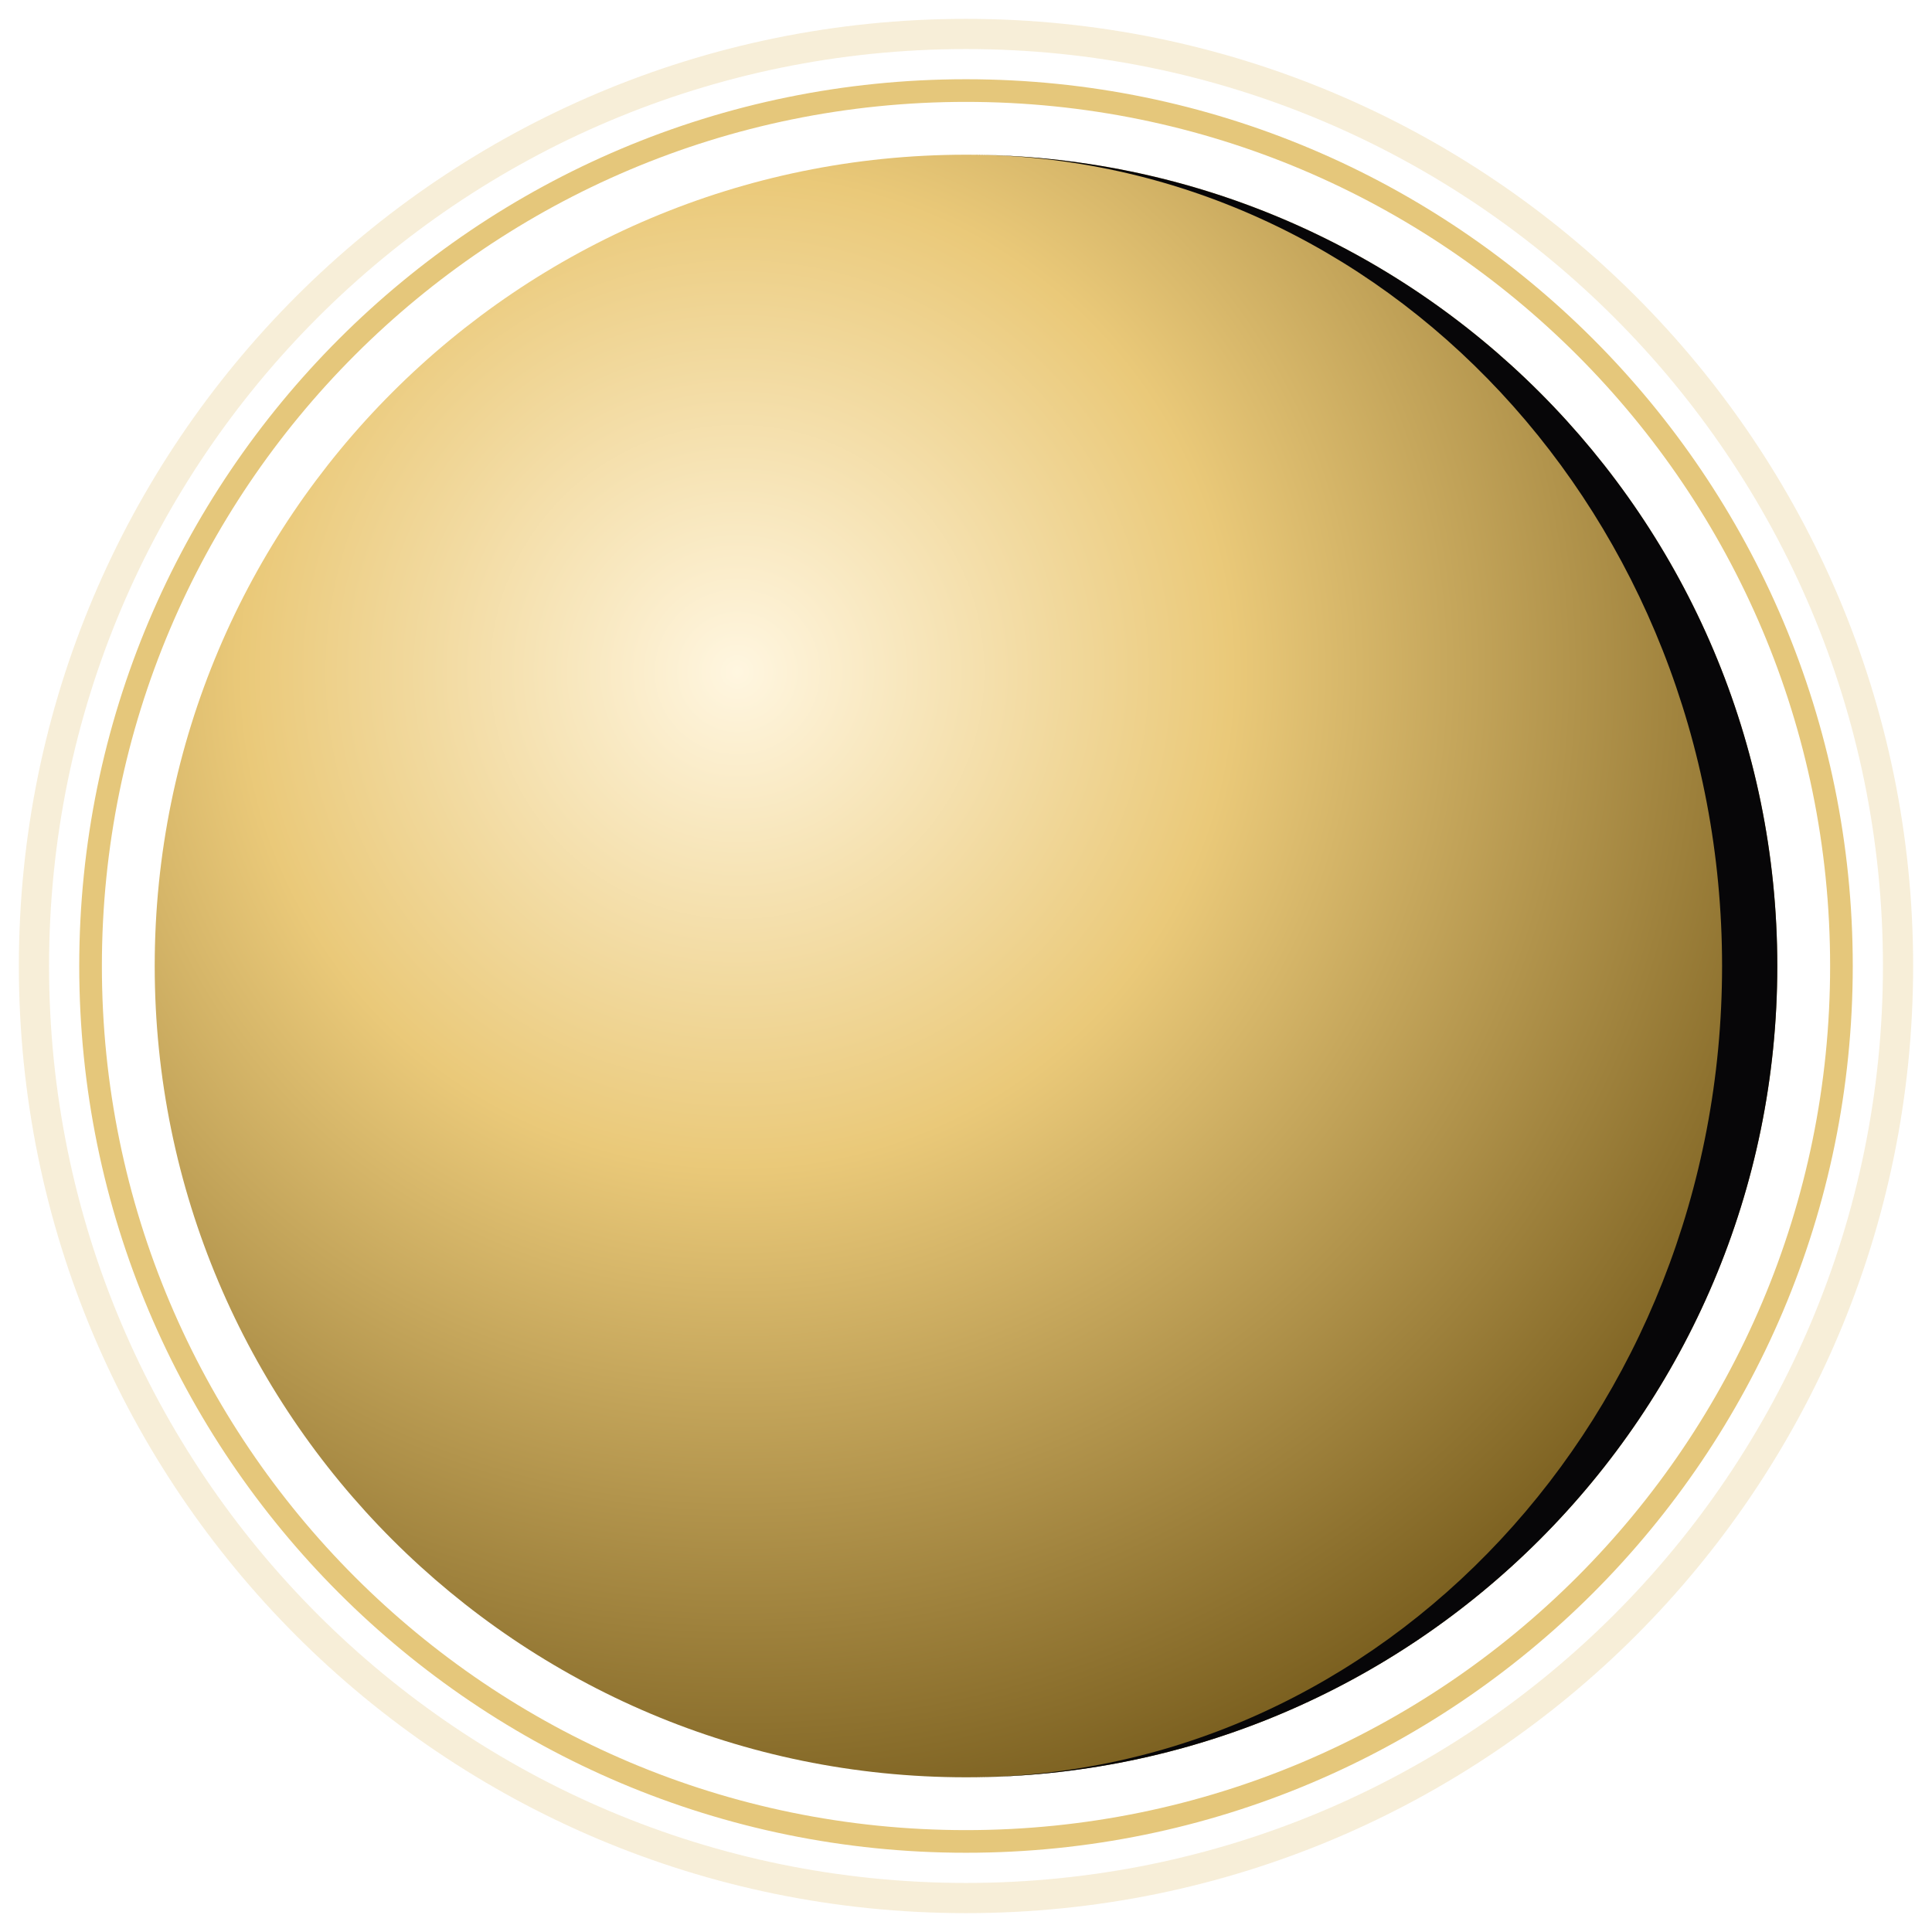
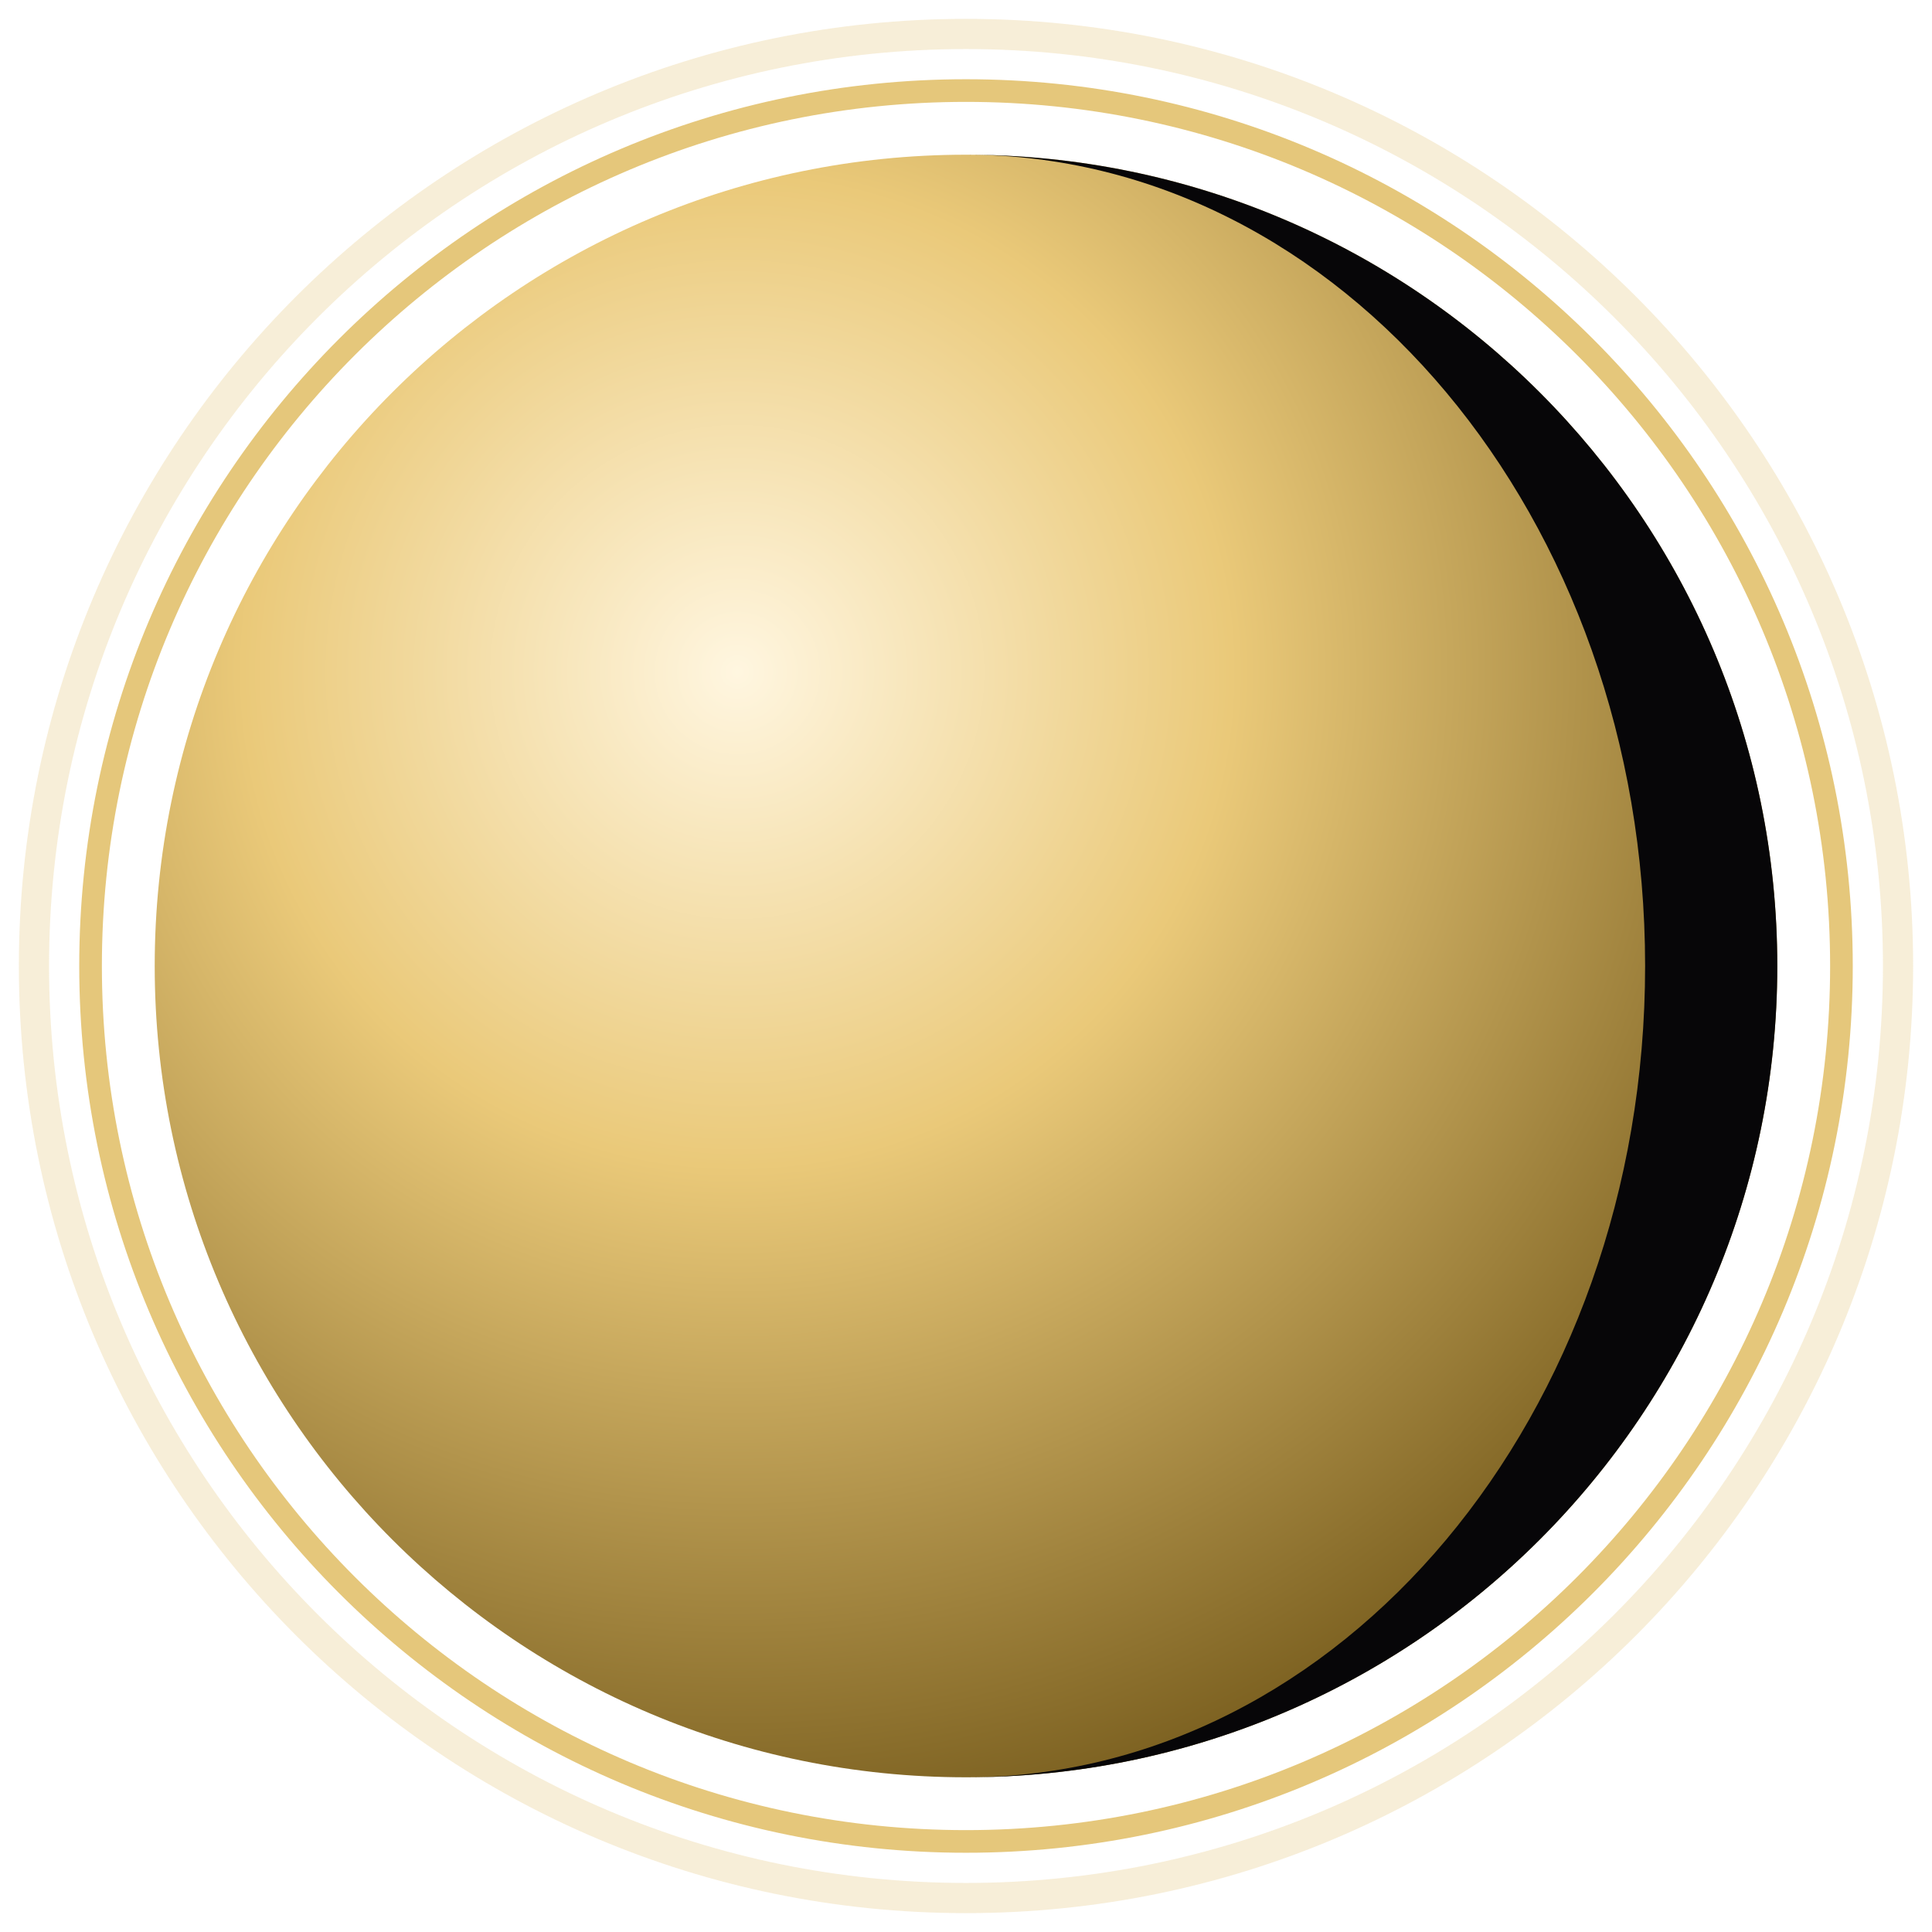
<svg xmlns="http://www.w3.org/2000/svg" viewBox="0 0 512 512" width="512" height="512">
  <defs>
    <radialGradient id="moonGold" cx="36%" cy="32%" r="72%">
      <stop offset="0%" stop-color="#FFF6E0" />
      <stop offset="42%" stop-color="#EAC979" />
      <stop offset="100%" stop-color="#7A5F1F" />
    </radialGradient>
  </defs>
  <circle cx="256" cy="256" r="215" fill="url(#moonGold)" />
-   <path d="M 256 41 A 215 215 0 0 1 256 471 A 200.367 215 0 0 0 256 41 Z" fill="#070608" fill-opacity="1.0" />
+   <path d="M 256 41 A 215 215 0 0 1 256 471 A 179.972 215 0 0 0 256 41 Z" fill="#070608" fill-opacity="1.0" />
  <circle cx="256" cy="256" r="247" fill="none" stroke="#E5C77B" stroke-opacity="0.3" stroke-width="8.0" />
  <circle cx="256" cy="256" r="232" fill="none" stroke="#E5C77B" stroke-opacity="1.0" stroke-width="6.0" />
</svg>
